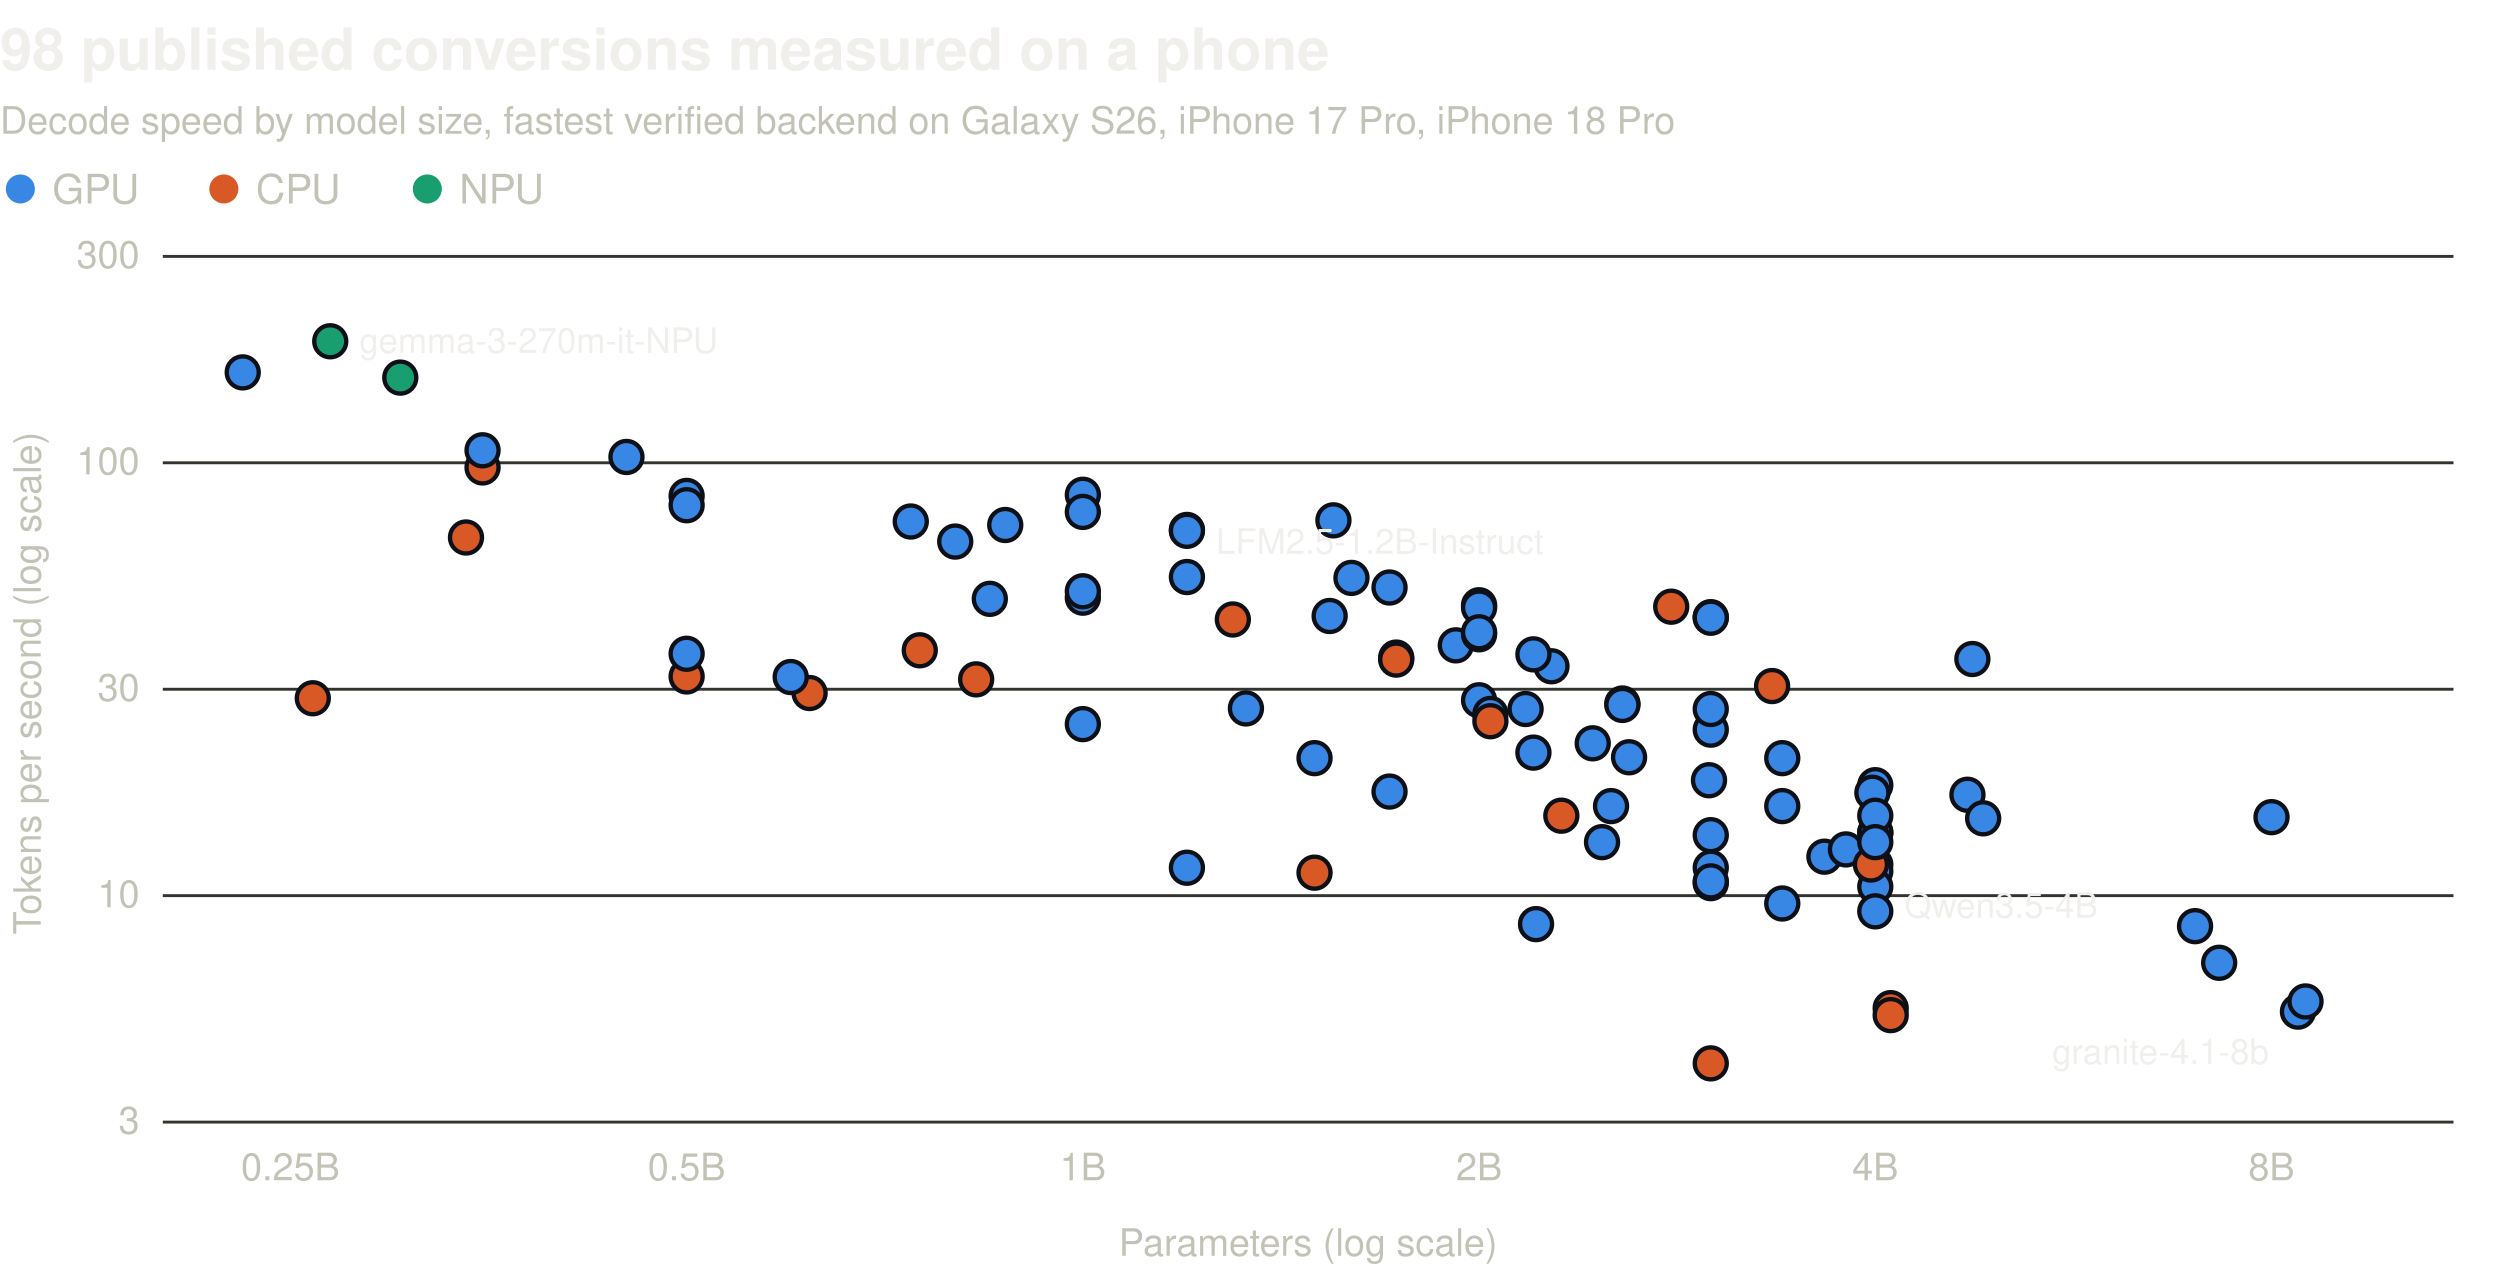
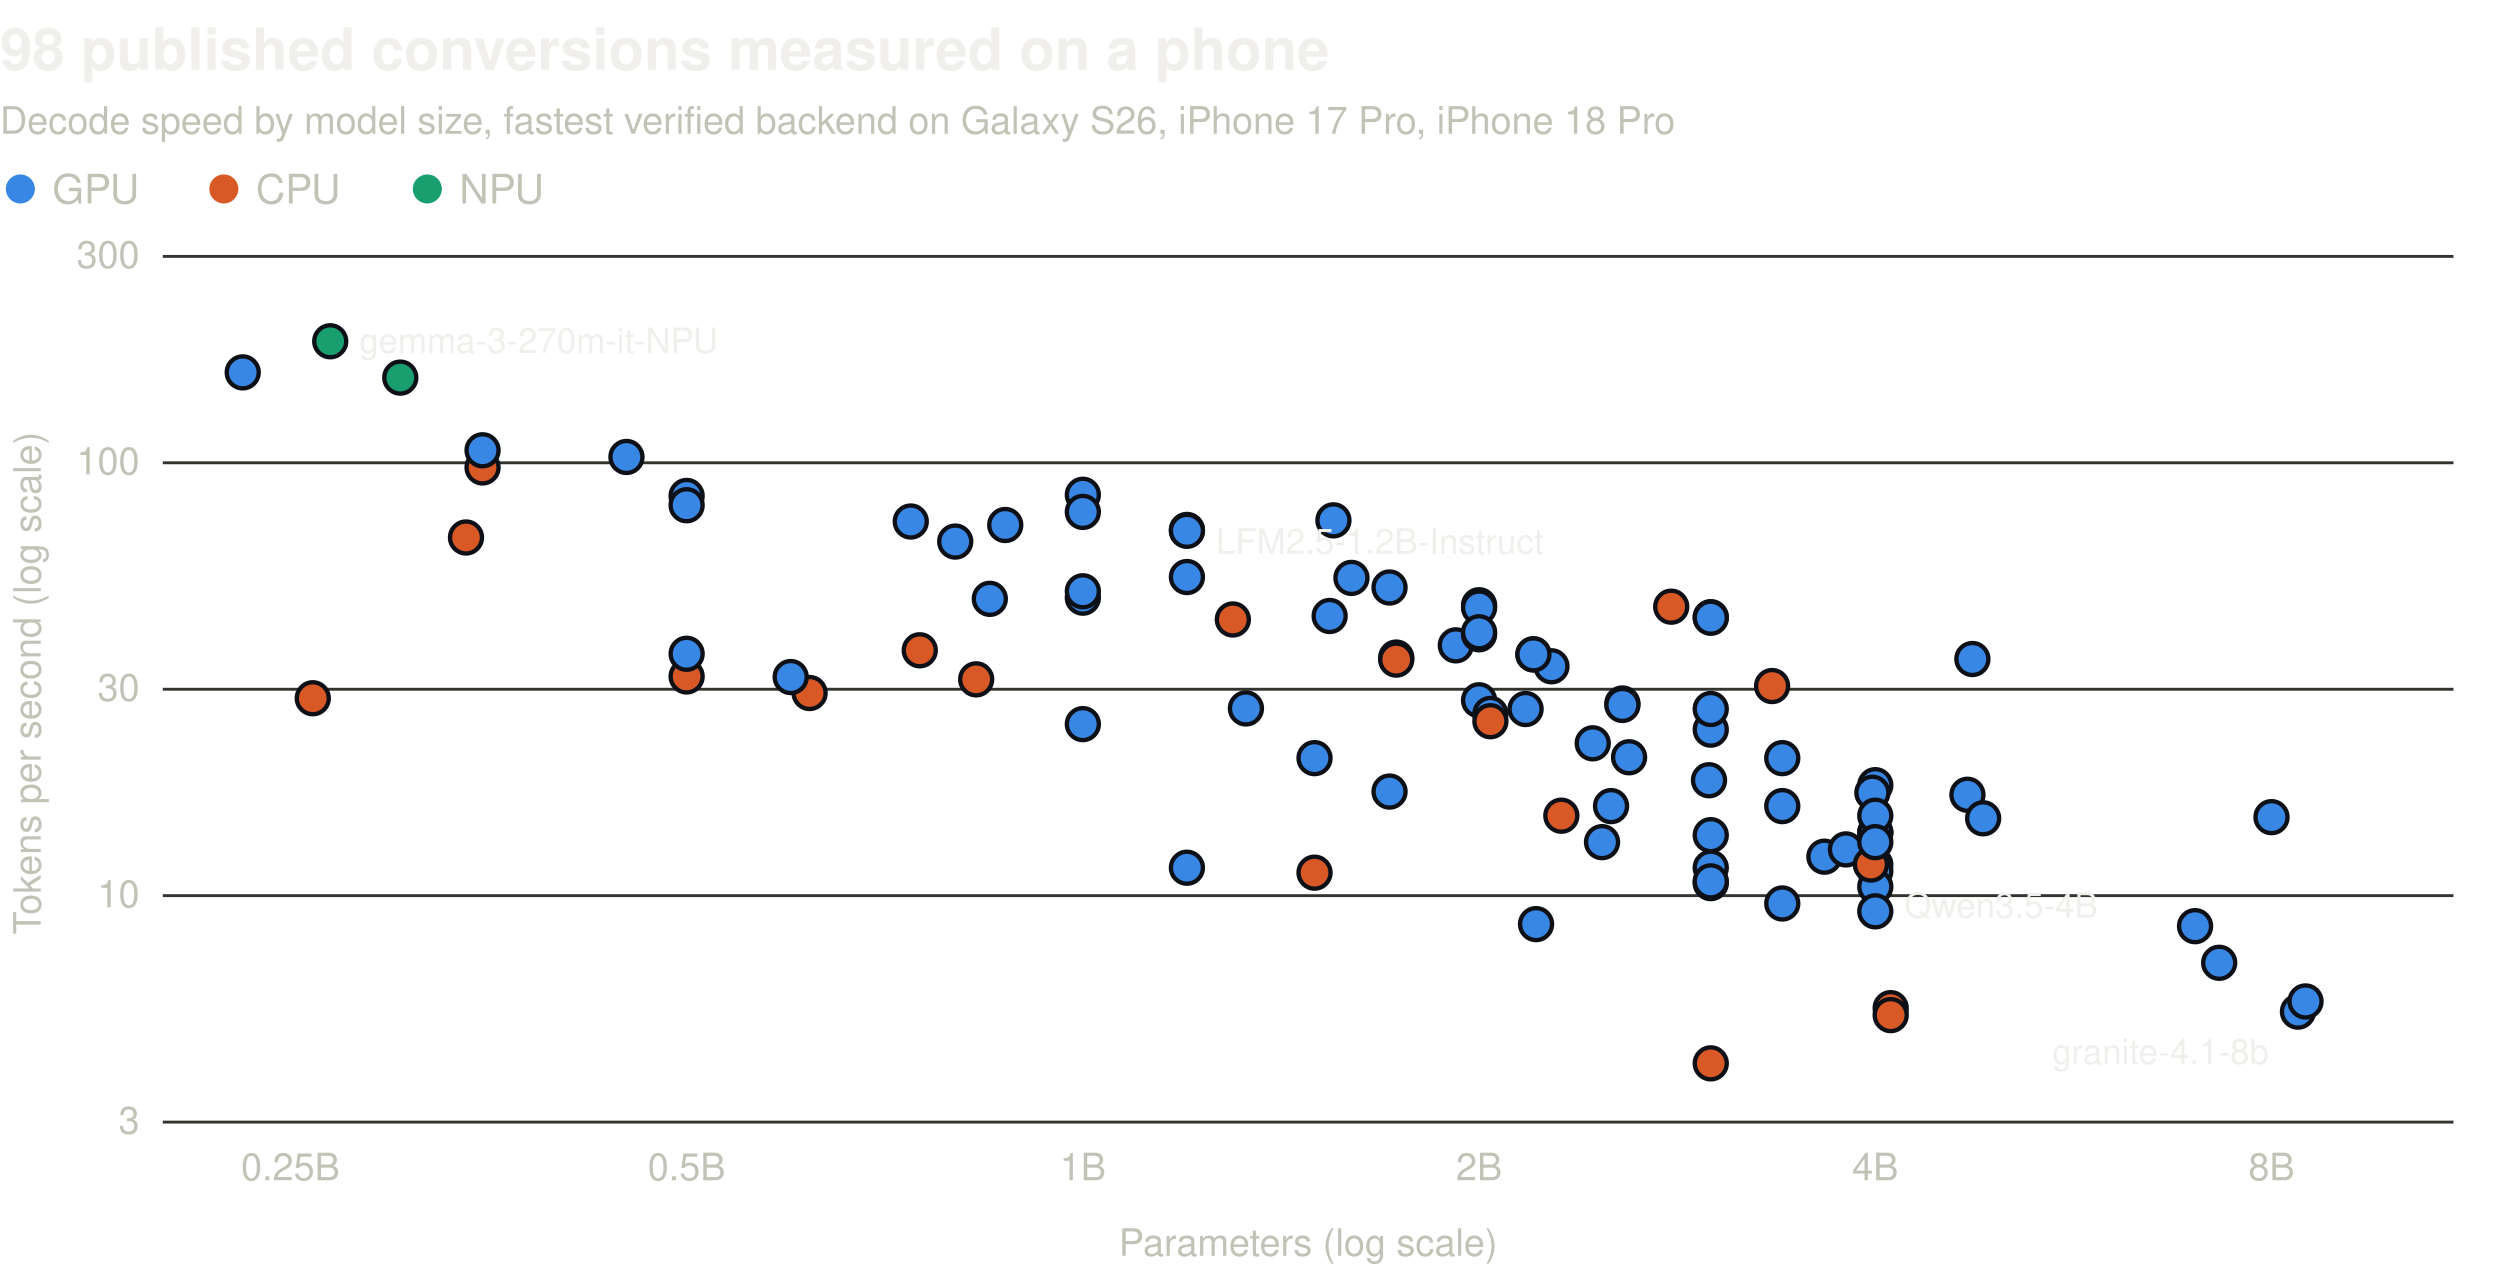
<svg xmlns="http://www.w3.org/2000/svg" viewBox="0 0 860 440" width="860" height="440" role="img" aria-labelledby="t d" font-family="-apple-system, BlinkMacSystemFont, 'Segoe UI', Helvetica, Arial, sans-serif">
  <text x="0.0" y="24.0" font-size="20" font-weight="600" fill="#f0efec" text-anchor="start">98 published conversions measured on a phone</text>
  <text x="0.0" y="46.0" font-size="13" font-weight="400" fill="#c3c2b7" text-anchor="start">Decode speed by model size, fastest verified backend on Galaxy S26, iPhone 17 Pro, iPhone 18 Pro</text>
  <circle cx="7" cy="65" r="5" fill="#3987e5" />
  <text x="18.0" y="70.0" font-size="14" font-weight="400" fill="#c3c2b7" text-anchor="start">GPU</text>
  <circle cx="77" cy="65" r="5" fill="#d95926" />
  <text x="88.0" y="70.0" font-size="14" font-weight="400" fill="#c3c2b7" text-anchor="start">CPU</text>
  <circle cx="147" cy="65" r="5" fill="#199e70" />
  <text x="158.0" y="70.0" font-size="14" font-weight="400" fill="#c3c2b7" text-anchor="start">NPU</text>
  <line x1="56" x2="844" y1="386.0" y2="386.0" stroke="#34342f" />
  <text x="48.0" y="390.0" font-size="13" font-weight="400" fill="#c3c2b7" text-anchor="end">3</text>
  <line x1="56" x2="844" y1="308.1" y2="308.1" stroke="#34342f" />
  <text x="48.0" y="312.1" font-size="13" font-weight="400" fill="#c3c2b7" text-anchor="end">10</text>
  <line x1="56" x2="844" y1="237.1" y2="237.1" stroke="#34342f" />
  <text x="48.0" y="241.1" font-size="13" font-weight="400" fill="#c3c2b7" text-anchor="end">30</text>
  <line x1="56" x2="844" y1="159.2" y2="159.2" stroke="#34342f" />
  <text x="48.0" y="163.2" font-size="13" font-weight="400" fill="#c3c2b7" text-anchor="end">100</text>
  <line x1="56" x2="844" y1="88.2" y2="88.2" stroke="#34342f" />
  <text x="48.0" y="92.2" font-size="13" font-weight="400" fill="#c3c2b7" text-anchor="end">300</text>
  <text x="99.9" y="406.0" font-size="13" font-weight="400" fill="#c3c2b7" text-anchor="middle">0.25B</text>
  <text x="236.2" y="406.0" font-size="13" font-weight="400" fill="#c3c2b7" text-anchor="middle">0.5B</text>
  <text x="372.5" y="406.0" font-size="13" font-weight="400" fill="#c3c2b7" text-anchor="middle">1B</text>
  <text x="508.8" y="406.0" font-size="13" font-weight="400" fill="#c3c2b7" text-anchor="middle">2B</text>
  <text x="645.1" y="406.0" font-size="13" font-weight="400" fill="#c3c2b7" text-anchor="middle">4B</text>
  <text x="781.4" y="406.0" font-size="13" font-weight="400" fill="#c3c2b7" text-anchor="middle">8B</text>
  <text x="450.0" y="432.0" font-size="13" font-weight="400" fill="#c3c2b7" text-anchor="middle">Parameters (log scale)</text>
  <text transform="translate(14 235.0) rotate(-90)" font-size="13" fill="#c3c2b7" text-anchor="middle">Tokens per second (log scale)</text>
  <circle cx="83.5" cy="128.1" r="5.5" fill="#3987e5" stroke="#0d1117" stroke-width="1.5" />
  <circle cx="113.6" cy="117.4" r="5.5" fill="#199e70" stroke="#0d1117" stroke-width="1.5" />
  <circle cx="137.7" cy="129.9" r="5.5" fill="#199e70" stroke="#0d1117" stroke-width="1.5" />
  <circle cx="166.0" cy="160.8" r="5.5" fill="#d95926" stroke="#0d1117" stroke-width="1.5" />
  <circle cx="166.0" cy="154.9" r="5.5" fill="#3987e5" stroke="#0d1117" stroke-width="1.5" />
  <circle cx="236.2" cy="232.7" r="5.5" fill="#d95926" stroke="#0d1117" stroke-width="1.5" />
  <circle cx="236.2" cy="224.9" r="5.5" fill="#3987e5" stroke="#0d1117" stroke-width="1.5" />
  <circle cx="313.3" cy="179.4" r="5.5" fill="#3987e5" stroke="#0d1117" stroke-width="1.5" />
  <circle cx="372.5" cy="249.1" r="5.5" fill="#3987e5" stroke="#0d1117" stroke-width="1.5" />
  <circle cx="372.5" cy="205.6" r="5.5" fill="#3987e5" stroke="#0d1117" stroke-width="1.5" />
  <circle cx="372.5" cy="203.4" r="5.5" fill="#3987e5" stroke="#0d1117" stroke-width="1.5" />
  <circle cx="408.3" cy="198.5" r="5.5" fill="#3987e5" stroke="#0d1117" stroke-width="1.5" />
  <circle cx="408.3" cy="182.3" r="5.5" fill="#3987e5" stroke="#0d1117" stroke-width="1.5" />
  <circle cx="408.3" cy="298.5" r="5.5" fill="#3987e5" stroke="#0d1117" stroke-width="1.5" />
  <circle cx="428.6" cy="243.7" r="5.5" fill="#3987e5" stroke="#0d1117" stroke-width="1.5" />
  <circle cx="452.2" cy="300.2" r="5.5" fill="#d95926" stroke="#0d1117" stroke-width="1.5" />
  <circle cx="452.2" cy="260.8" r="5.5" fill="#3987e5" stroke="#0d1117" stroke-width="1.5" />
  <circle cx="457.4" cy="211.9" r="5.5" fill="#3987e5" stroke="#0d1117" stroke-width="1.5" />
  <circle cx="480.3" cy="226.2" r="5.5" fill="#d95926" stroke="#0d1117" stroke-width="1.5" />
  <circle cx="480.3" cy="226.9" r="5.5" fill="#d95926" stroke="#0d1117" stroke-width="1.5" />
  <circle cx="558.1" cy="242.0" r="5.5" fill="#3987e5" stroke="#0d1117" stroke-width="1.5" />
  <circle cx="558.1" cy="242.5" r="5.5" fill="#3987e5" stroke="#0d1117" stroke-width="1.5" />
  <circle cx="587.9" cy="268.4" r="5.5" fill="#3987e5" stroke="#0d1117" stroke-width="1.5" />
  <circle cx="588.5" cy="298.5" r="5.5" fill="#3987e5" stroke="#0d1117" stroke-width="1.5" />
  <circle cx="588.5" cy="212.3" r="5.5" fill="#3987e5" stroke="#0d1117" stroke-width="1.5" />
  <circle cx="613.1" cy="260.8" r="5.5" fill="#3987e5" stroke="#0d1117" stroke-width="1.5" />
  <circle cx="613.1" cy="277.3" r="5.5" fill="#3987e5" stroke="#0d1117" stroke-width="1.5" />
  <circle cx="645.1" cy="297.4" r="5.5" fill="#d95926" stroke="#0d1117" stroke-width="1.5" />
  <circle cx="645.1" cy="286.4" r="5.5" fill="#3987e5" stroke="#0d1117" stroke-width="1.5" />
  <circle cx="645.1" cy="270.1" r="5.5" fill="#3987e5" stroke="#0d1117" stroke-width="1.5" />
  <circle cx="645.1" cy="299.7" r="5.5" fill="#3987e5" stroke="#0d1117" stroke-width="1.5" />
  <circle cx="645.1" cy="305.0" r="5.5" fill="#3987e5" stroke="#0d1117" stroke-width="1.5" />
  <circle cx="790.5" cy="348.0" r="5.5" fill="#3987e5" stroke="#0d1117" stroke-width="1.5" />
  <circle cx="793.1" cy="344.5" r="5.5" fill="#3987e5" stroke="#0d1117" stroke-width="1.5" />
  <circle cx="278.5" cy="238.4" r="5.5" fill="#d95926" stroke="#0d1117" stroke-width="1.5" />
  <circle cx="408.3" cy="182.6" r="5.5" fill="#3987e5" stroke="#0d1117" stroke-width="1.5" />
  <circle cx="478.0" cy="272.3" r="5.5" fill="#3987e5" stroke="#0d1117" stroke-width="1.5" />
  <circle cx="478.0" cy="202.1" r="5.5" fill="#3987e5" stroke="#0d1117" stroke-width="1.5" />
  <circle cx="554.2" cy="277.3" r="5.5" fill="#3987e5" stroke="#0d1117" stroke-width="1.5" />
  <circle cx="560.4" cy="260.5" r="5.5" fill="#3987e5" stroke="#0d1117" stroke-width="1.5" />
  <circle cx="588.5" cy="287.3" r="5.5" fill="#3987e5" stroke="#0d1117" stroke-width="1.5" />
  <circle cx="588.5" cy="303.8" r="5.5" fill="#3987e5" stroke="#0d1117" stroke-width="1.5" />
  <circle cx="588.5" cy="365.8" r="5.5" fill="#d95926" stroke="#0d1117" stroke-width="1.5" />
  <circle cx="588.5" cy="212.5" r="5.5" fill="#3987e5" stroke="#0d1117" stroke-width="1.5" />
  <circle cx="588.5" cy="251.0" r="5.5" fill="#3987e5" stroke="#0d1117" stroke-width="1.5" />
  <circle cx="613.1" cy="310.8" r="5.5" fill="#3987e5" stroke="#0d1117" stroke-width="1.5" />
  <circle cx="627.6" cy="294.7" r="5.5" fill="#3987e5" stroke="#0d1117" stroke-width="1.5" />
  <circle cx="635.0" cy="292.2" r="5.5" fill="#3987e5" stroke="#0d1117" stroke-width="1.5" />
  <circle cx="643.6" cy="297.4" r="5.5" fill="#d95926" stroke="#0d1117" stroke-width="1.5" />
  <circle cx="644.1" cy="272.7" r="5.5" fill="#3987e5" stroke="#0d1117" stroke-width="1.5" />
  <circle cx="645.1" cy="286.4" r="5.5" fill="#3987e5" stroke="#0d1117" stroke-width="1.5" />
  <circle cx="645.1" cy="313.5" r="5.5" fill="#3987e5" stroke="#0d1117" stroke-width="1.5" />
  <circle cx="645.1" cy="280.6" r="5.5" fill="#3987e5" stroke="#0d1117" stroke-width="1.5" />
  <circle cx="650.4" cy="346.8" r="5.5" fill="#d95926" stroke="#0d1117" stroke-width="1.5" />
  <circle cx="650.4" cy="349.2" r="5.5" fill="#d95926" stroke="#0d1117" stroke-width="1.5" />
  <circle cx="755.1" cy="318.6" r="5.5" fill="#3987e5" stroke="#0d1117" stroke-width="1.5" />
  <circle cx="763.4" cy="331.2" r="5.5" fill="#3987e5" stroke="#0d1117" stroke-width="1.5" />
  <circle cx="781.4" cy="281.1" r="5.5" fill="#3987e5" stroke="#0d1117" stroke-width="1.5" />
  <circle cx="107.6" cy="240.2" r="5.5" fill="#d95926" stroke="#0d1117" stroke-width="1.5" />
  <circle cx="215.5" cy="157.2" r="5.5" fill="#3987e5" stroke="#0d1117" stroke-width="1.5" />
  <circle cx="236.2" cy="170.6" r="5.5" fill="#3987e5" stroke="#0d1117" stroke-width="1.5" />
  <circle cx="236.2" cy="173.8" r="5.5" fill="#3987e5" stroke="#0d1117" stroke-width="1.5" />
  <circle cx="328.6" cy="186.3" r="5.5" fill="#3987e5" stroke="#0d1117" stroke-width="1.5" />
  <circle cx="340.5" cy="206.0" r="5.5" fill="#3987e5" stroke="#0d1117" stroke-width="1.5" />
  <circle cx="345.8" cy="180.6" r="5.5" fill="#3987e5" stroke="#0d1117" stroke-width="1.5" />
  <circle cx="372.5" cy="170.2" r="5.5" fill="#3987e5" stroke="#0d1117" stroke-width="1.5" />
  <circle cx="372.5" cy="176.1" r="5.5" fill="#3987e5" stroke="#0d1117" stroke-width="1.5" />
  <circle cx="424.1" cy="213.1" r="5.5" fill="#d95926" stroke="#0d1117" stroke-width="1.5" />
  <circle cx="458.7" cy="179.0" r="5.5" fill="#3987e5" stroke="#0d1117" stroke-width="1.5" />
  <circle cx="464.9" cy="198.8" r="5.5" fill="#3987e5" stroke="#0d1117" stroke-width="1.5" />
  <circle cx="500.8" cy="222.0" r="5.5" fill="#3987e5" stroke="#0d1117" stroke-width="1.5" />
  <circle cx="508.8" cy="208.2" r="5.5" fill="#3987e5" stroke="#0d1117" stroke-width="1.5" />
  <circle cx="508.8" cy="218.2" r="5.5" fill="#3987e5" stroke="#0d1117" stroke-width="1.5" />
  <circle cx="508.8" cy="240.9" r="5.5" fill="#3987e5" stroke="#0d1117" stroke-width="1.5" />
  <circle cx="508.8" cy="209.0" r="5.5" fill="#3987e5" stroke="#0d1117" stroke-width="1.5" />
-   <circle cx="527.5" cy="258.9" r="5.5" fill="#3987e5" stroke="#0d1117" stroke-width="1.5" />
+   <circle cx="527.5" cy="225.1" r="5.5" fill="#3987e5" stroke="#0d1117" stroke-width="1.5" />
  <circle cx="533.7" cy="229.2" r="5.5" fill="#3987e5" stroke="#0d1117" stroke-width="1.5" />
  <circle cx="547.9" cy="255.7" r="5.5" fill="#3987e5" stroke="#0d1117" stroke-width="1.5" />
  <circle cx="551.1" cy="289.7" r="5.5" fill="#3987e5" stroke="#0d1117" stroke-width="1.5" />
  <circle cx="588.5" cy="243.9" r="5.5" fill="#3987e5" stroke="#0d1117" stroke-width="1.5" />
  <circle cx="609.6" cy="236.0" r="5.5" fill="#d95926" stroke="#0d1117" stroke-width="1.5" />
  <circle cx="645.1" cy="289.7" r="5.5" fill="#3987e5" stroke="#0d1117" stroke-width="1.5" />
  <circle cx="676.8" cy="273.4" r="5.5" fill="#3987e5" stroke="#0d1117" stroke-width="1.5" />
  <circle cx="678.5" cy="226.7" r="5.5" fill="#3987e5" stroke="#0d1117" stroke-width="1.5" />
  <circle cx="682.2" cy="281.5" r="5.5" fill="#3987e5" stroke="#0d1117" stroke-width="1.5" />
  <circle cx="160.3" cy="184.9" r="5.5" fill="#d95926" stroke="#0d1117" stroke-width="1.5" />
  <circle cx="272.0" cy="232.9" r="5.5" fill="#3987e5" stroke="#0d1117" stroke-width="1.5" />
  <circle cx="316.4" cy="223.7" r="5.5" fill="#d95926" stroke="#0d1117" stroke-width="1.5" />
  <circle cx="335.8" cy="233.7" r="5.5" fill="#d95926" stroke="#0d1117" stroke-width="1.5" />
  <circle cx="508.8" cy="217.5" r="5.5" fill="#3987e5" stroke="#0d1117" stroke-width="1.5" />
  <circle cx="512.7" cy="245.6" r="5.5" fill="#3987e5" stroke="#0d1117" stroke-width="1.5" />
  <circle cx="512.7" cy="248.1" r="5.5" fill="#d95926" stroke="#0d1117" stroke-width="1.5" />
  <circle cx="524.8" cy="243.9" r="5.5" fill="#3987e5" stroke="#0d1117" stroke-width="1.5" />
  <circle cx="527.5" cy="225.1" r="5.5" fill="#3987e5" stroke="#0d1117" stroke-width="1.5" />
  <circle cx="528.4" cy="317.9" r="5.5" fill="#3987e5" stroke="#0d1117" stroke-width="1.5" />
  <circle cx="537.1" cy="280.6" r="5.5" fill="#d95926" stroke="#0d1117" stroke-width="1.5" />
  <circle cx="574.9" cy="208.7" r="5.5" fill="#d95926" stroke="#0d1117" stroke-width="1.5" />
  <circle cx="588.5" cy="303.2" r="5.5" fill="#3987e5" stroke="#0d1117" stroke-width="1.5" />
  <text x="123.6" y="121.4" font-size="12" font-weight="400" fill="#f0efec" text-anchor="start">gemma-3-270m-it-NPU</text>
  <text x="418.3" y="190.5" font-size="12" font-weight="400" fill="#f0efec" text-anchor="start">LFM2.5-1.2B-Instruct</text>
  <text x="655.1" y="315.7" font-size="12" font-weight="400" fill="#f0efec" text-anchor="start">Qwen3.5-4B</text>
  <text x="780.5" y="366.0" font-size="12" font-weight="400" fill="#f0efec" text-anchor="end">granite-4.1-8b</text>
</svg>
